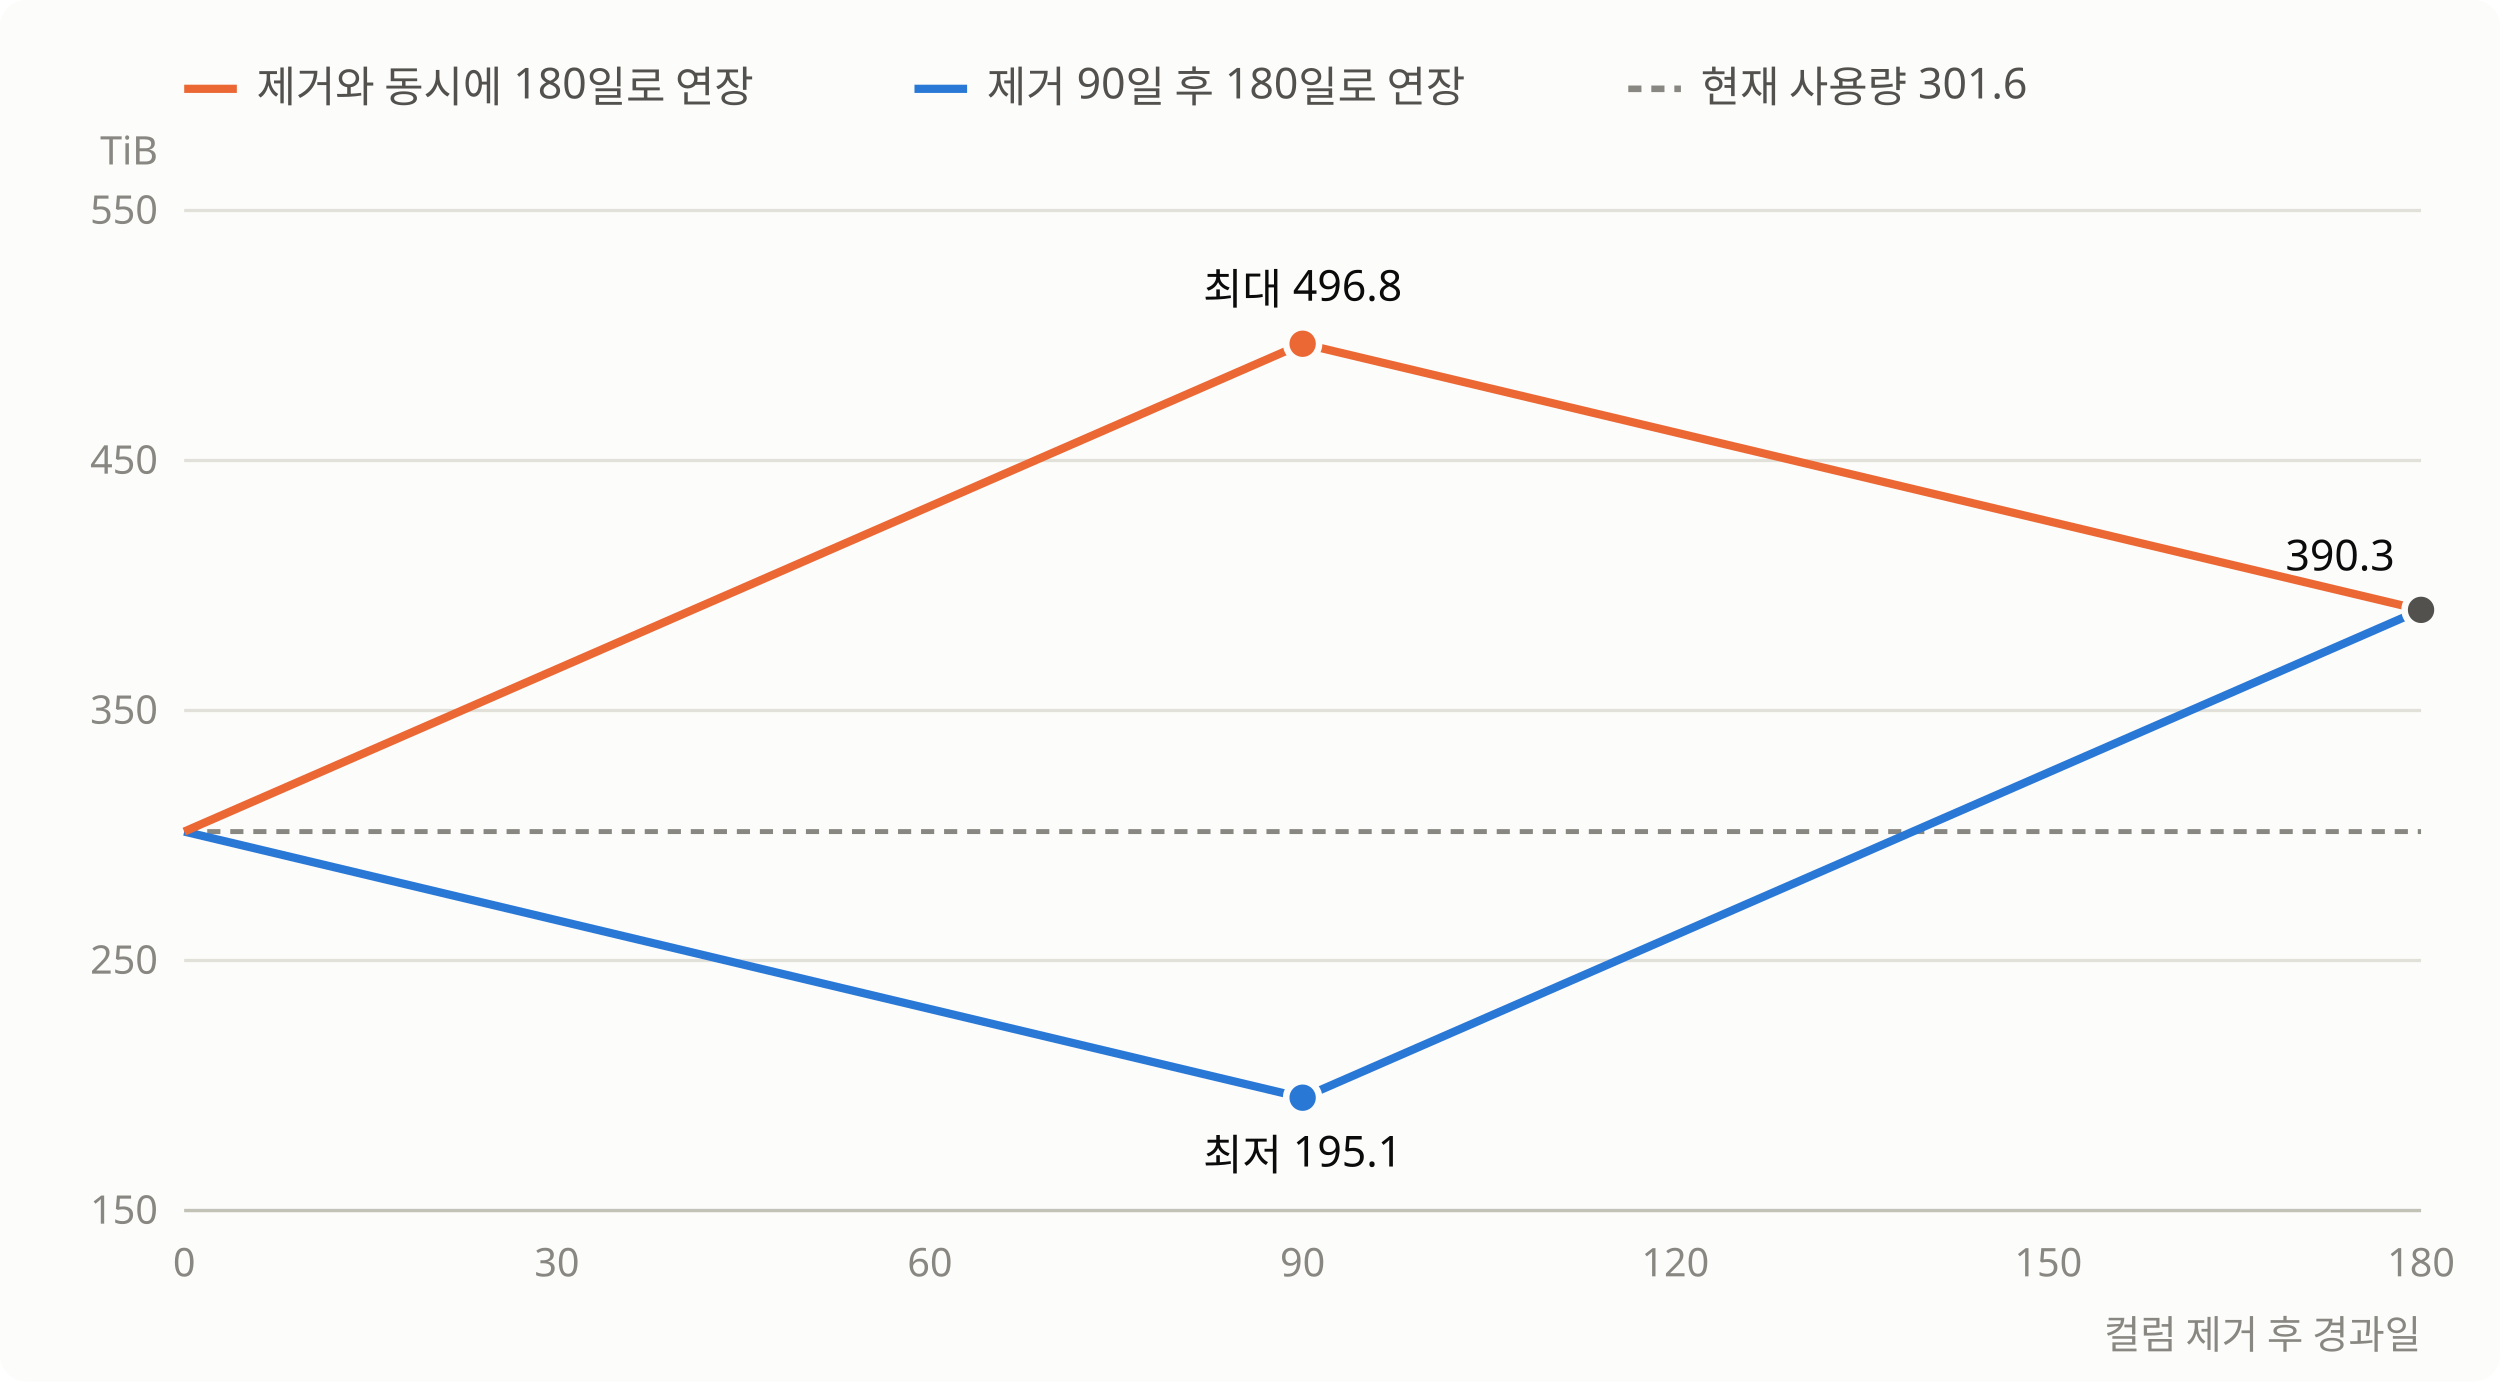
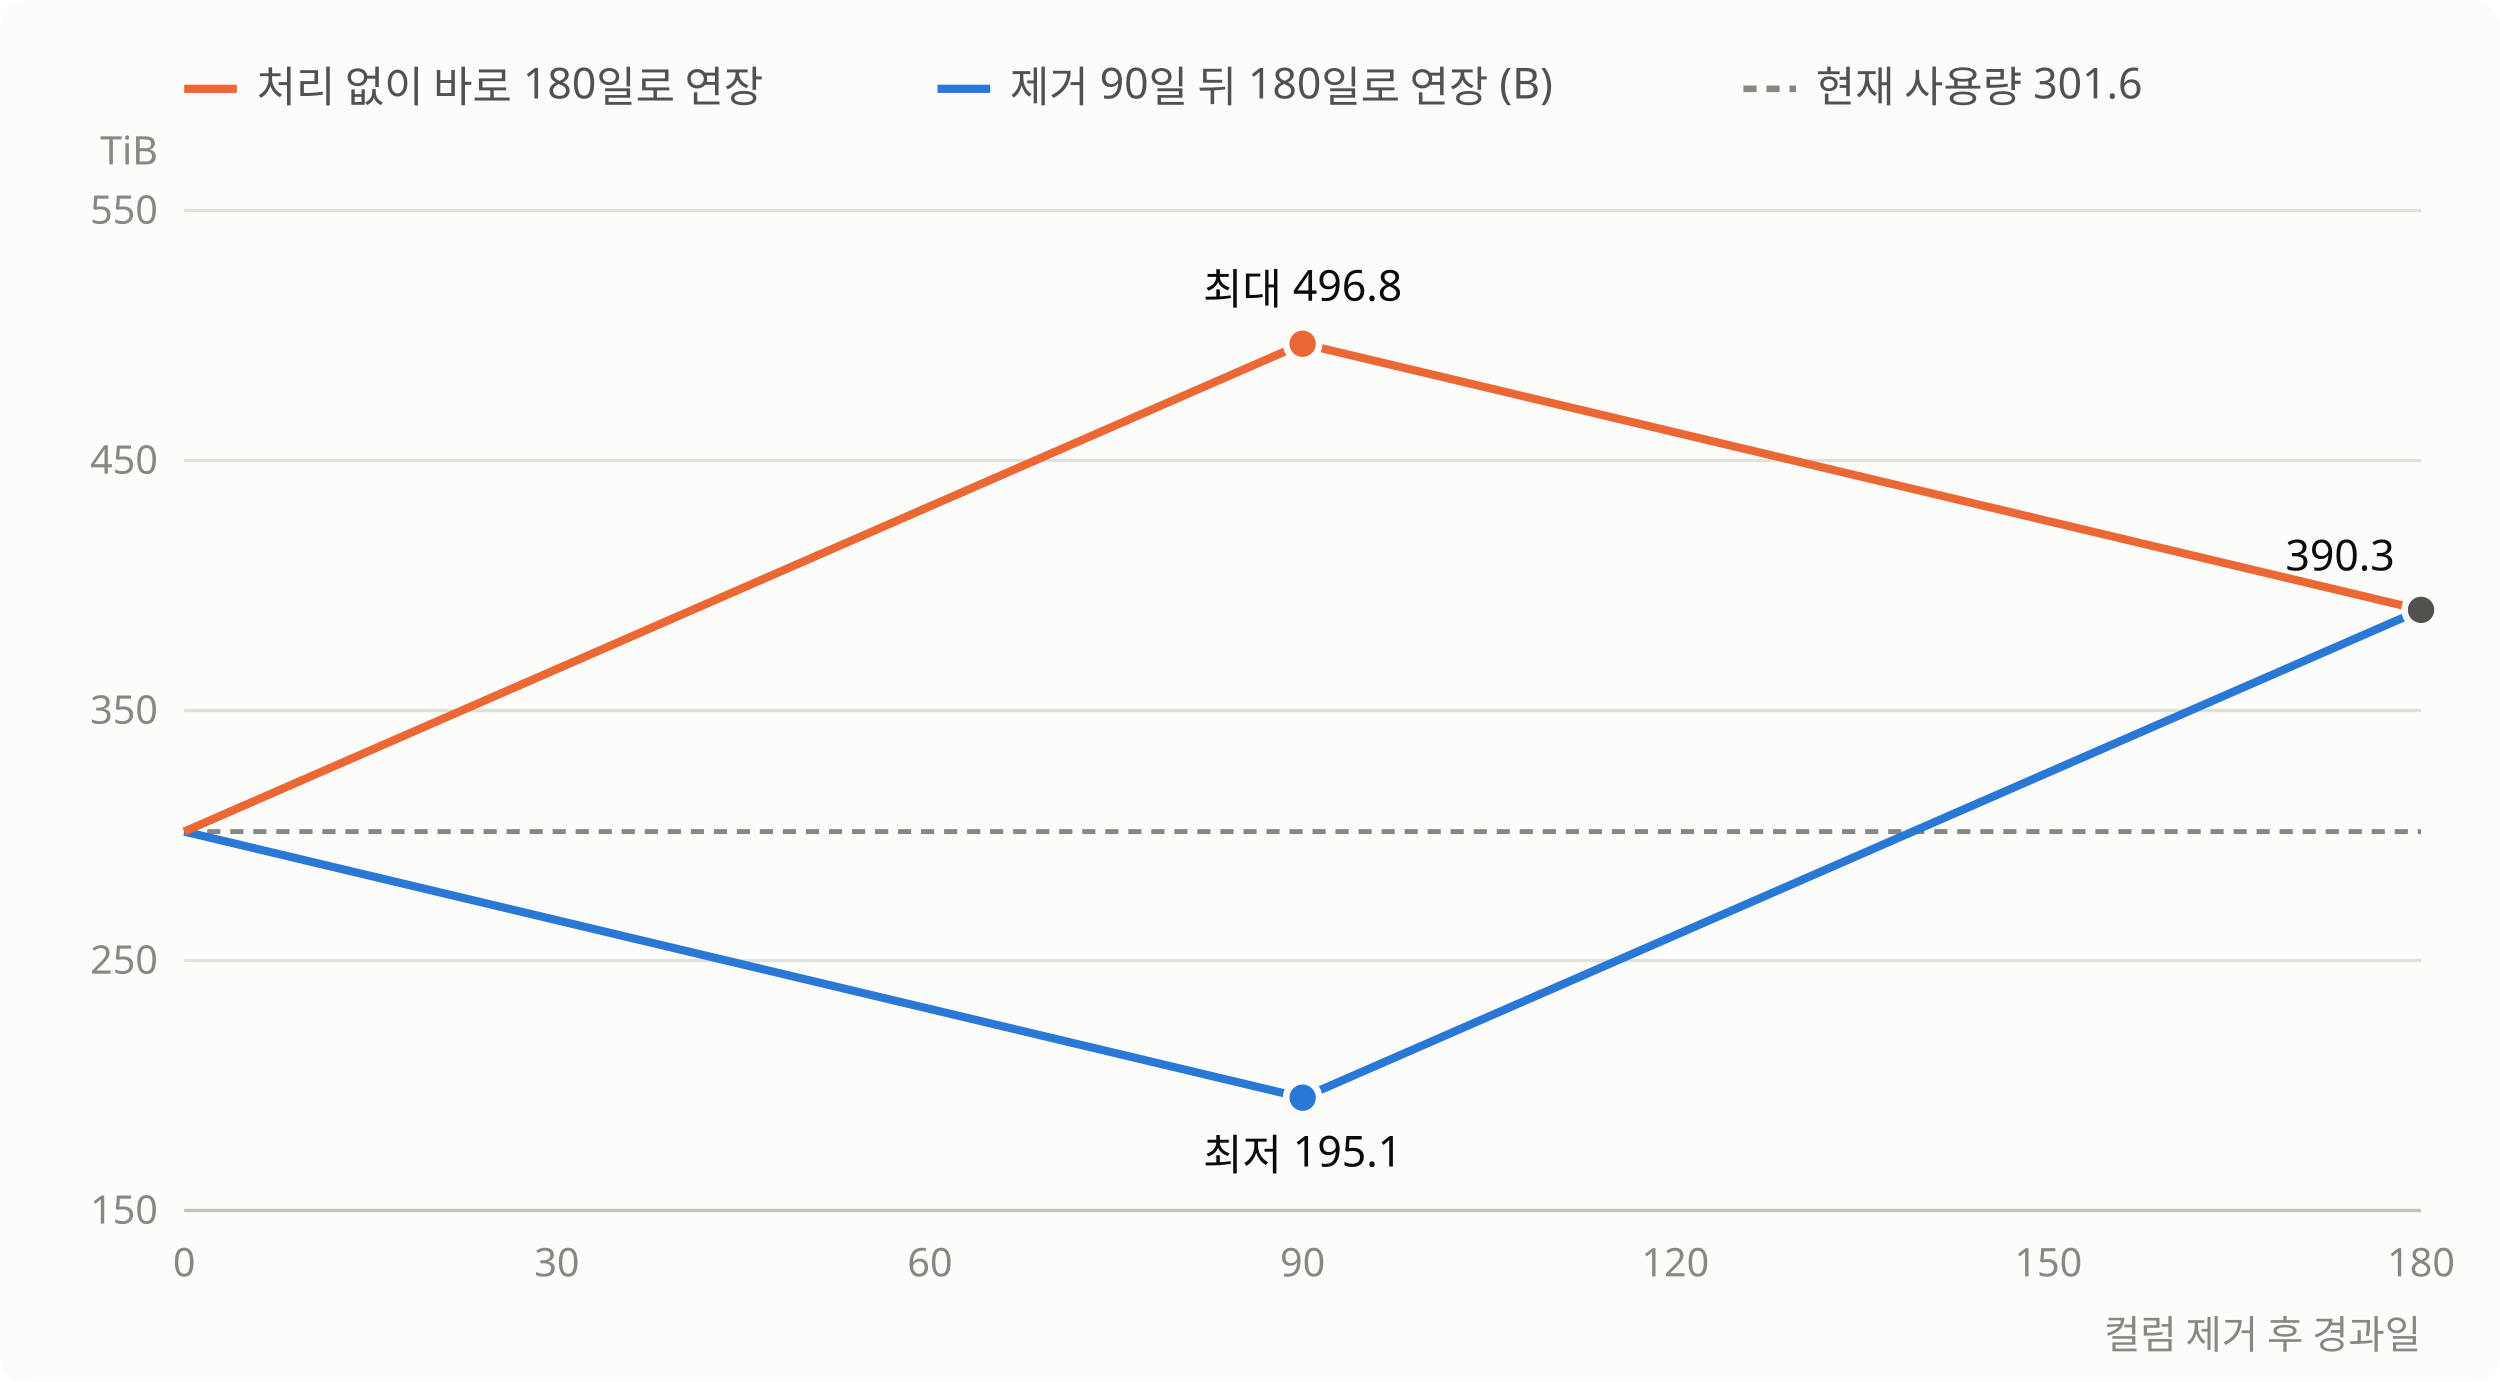
<svg xmlns="http://www.w3.org/2000/svg" width="760" height="420" viewBox="0 0 760 420" font-family="'Noto Sans KR','NanumGothic','Malgun Gothic','Apple SD Gothic Neo',sans-serif">
  <rect width="760" height="420" rx="8" fill="#fcfcfb" />
  <line x1="56" y1="27" x2="72" y2="27" stroke="#eb6834" stroke-width="2.5" />
-   <text x="78" y="31" font-size="13" fill="#52514e">제거와 동시에 180일로 연장</text>
-   <line x1="278" y1="27" x2="294" y2="27" stroke="#2a78d6" stroke-width="2.5" />
-   <text x="300" y="31" font-size="13" fill="#52514e">제거 90일 후 180일로 연장</text>
-   <line x1="495" y1="27" x2="511" y2="27" stroke="#898781" stroke-width="2" stroke-dasharray="4 3" />
-   <text x="517" y="31" font-size="13" fill="#52514e">현재 사용량 301.6</text>
+   <text x="78" y="31" font-size="13" fill="#52514e">처리 없이 바로 180일로 연장</text>
+   <line x1="285" y1="27" x2="301" y2="27" stroke="#2a78d6" stroke-width="2.5" />
+   <text x="307" y="31" font-size="13" fill="#52514e">제거 90일 뒤 180일로 연장 (B)</text>
+   <line x1="530" y1="27" x2="546" y2="27" stroke="#898781" stroke-width="2" stroke-dasharray="4 3" />
+   <text x="552" y="31" font-size="13" fill="#52514e">현재 사용량 301.6</text>
  <line x1="56" y1="368.0" x2="736" y2="368.0" stroke="#e1e0d9" stroke-width="1" />
  <text x="48" y="372.0" font-size="12" fill="#898781" text-anchor="end">150</text>
  <line x1="56" y1="292.0" x2="736" y2="292.0" stroke="#e1e0d9" stroke-width="1" />
  <text x="48" y="296.0" font-size="12" fill="#898781" text-anchor="end">250</text>
  <line x1="56" y1="216.0" x2="736" y2="216.0" stroke="#e1e0d9" stroke-width="1" />
  <text x="48" y="220.0" font-size="12" fill="#898781" text-anchor="end">350</text>
  <line x1="56" y1="140.0" x2="736" y2="140.0" stroke="#e1e0d9" stroke-width="1" />
  <text x="48" y="144.0" font-size="12" fill="#898781" text-anchor="end">450</text>
  <line x1="56" y1="64.0" x2="736" y2="64.0" stroke="#e1e0d9" stroke-width="1" />
  <text x="48" y="68.0" font-size="12" fill="#898781" text-anchor="end">550</text>
  <text x="48" y="50" font-size="12" fill="#898781" text-anchor="end">TiB</text>
  <text x="56.0" y="388" font-size="12" fill="#898781" text-anchor="middle">0</text>
  <text x="169.3" y="388" font-size="12" fill="#898781" text-anchor="middle">30</text>
  <text x="282.7" y="388" font-size="12" fill="#898781" text-anchor="middle">60</text>
  <text x="396.0" y="388" font-size="12" fill="#898781" text-anchor="middle">90</text>
  <text x="509.3" y="388" font-size="12" fill="#898781" text-anchor="middle">120</text>
  <text x="622.7" y="388" font-size="12" fill="#898781" text-anchor="middle">150</text>
  <text x="736.0" y="388" font-size="12" fill="#898781" text-anchor="middle">180</text>
  <text x="736" y="410" font-size="12" fill="#898781" text-anchor="end">컬럼 제거 후 경과일</text>
  <line x1="56" y1="368.0" x2="736" y2="368.0" stroke="#c3c2b7" stroke-width="1" />
  <line x1="56" y1="252.8" x2="736" y2="252.8" stroke="#898781" stroke-width="1.5" stroke-dasharray="4 3" />
  <polyline points="56.0,252.8 396.0,333.7 736.0,185.4" fill="none" stroke="#2a78d6" stroke-width="2.5" stroke-linejoin="round" />
  <polyline points="56.0,252.8 396.0,104.5 736.0,185.4" fill="none" stroke="#eb6834" stroke-width="2.5" stroke-linejoin="round" />
  <circle cx="396.0" cy="104.5" r="5" fill="#eb6834" stroke="#fcfcfb" stroke-width="2" />
  <text x="396.0" y="92.5" font-size="13" fill="#0b0b0b" text-anchor="middle">최대 496.8</text>
  <circle cx="396.0" cy="333.7" r="5" fill="#2a78d6" stroke="#fcfcfb" stroke-width="2" />
  <text x="396.0" y="355.7" font-size="13" fill="#0b0b0b" text-anchor="middle">최저 195.1</text>
  <circle cx="736.0" cy="185.4" r="5" fill="#52514e" stroke="#fcfcfb" stroke-width="2" />
  <text x="728.0" y="173.4" font-size="13" fill="#0b0b0b" text-anchor="end">390.3</text>
</svg>
